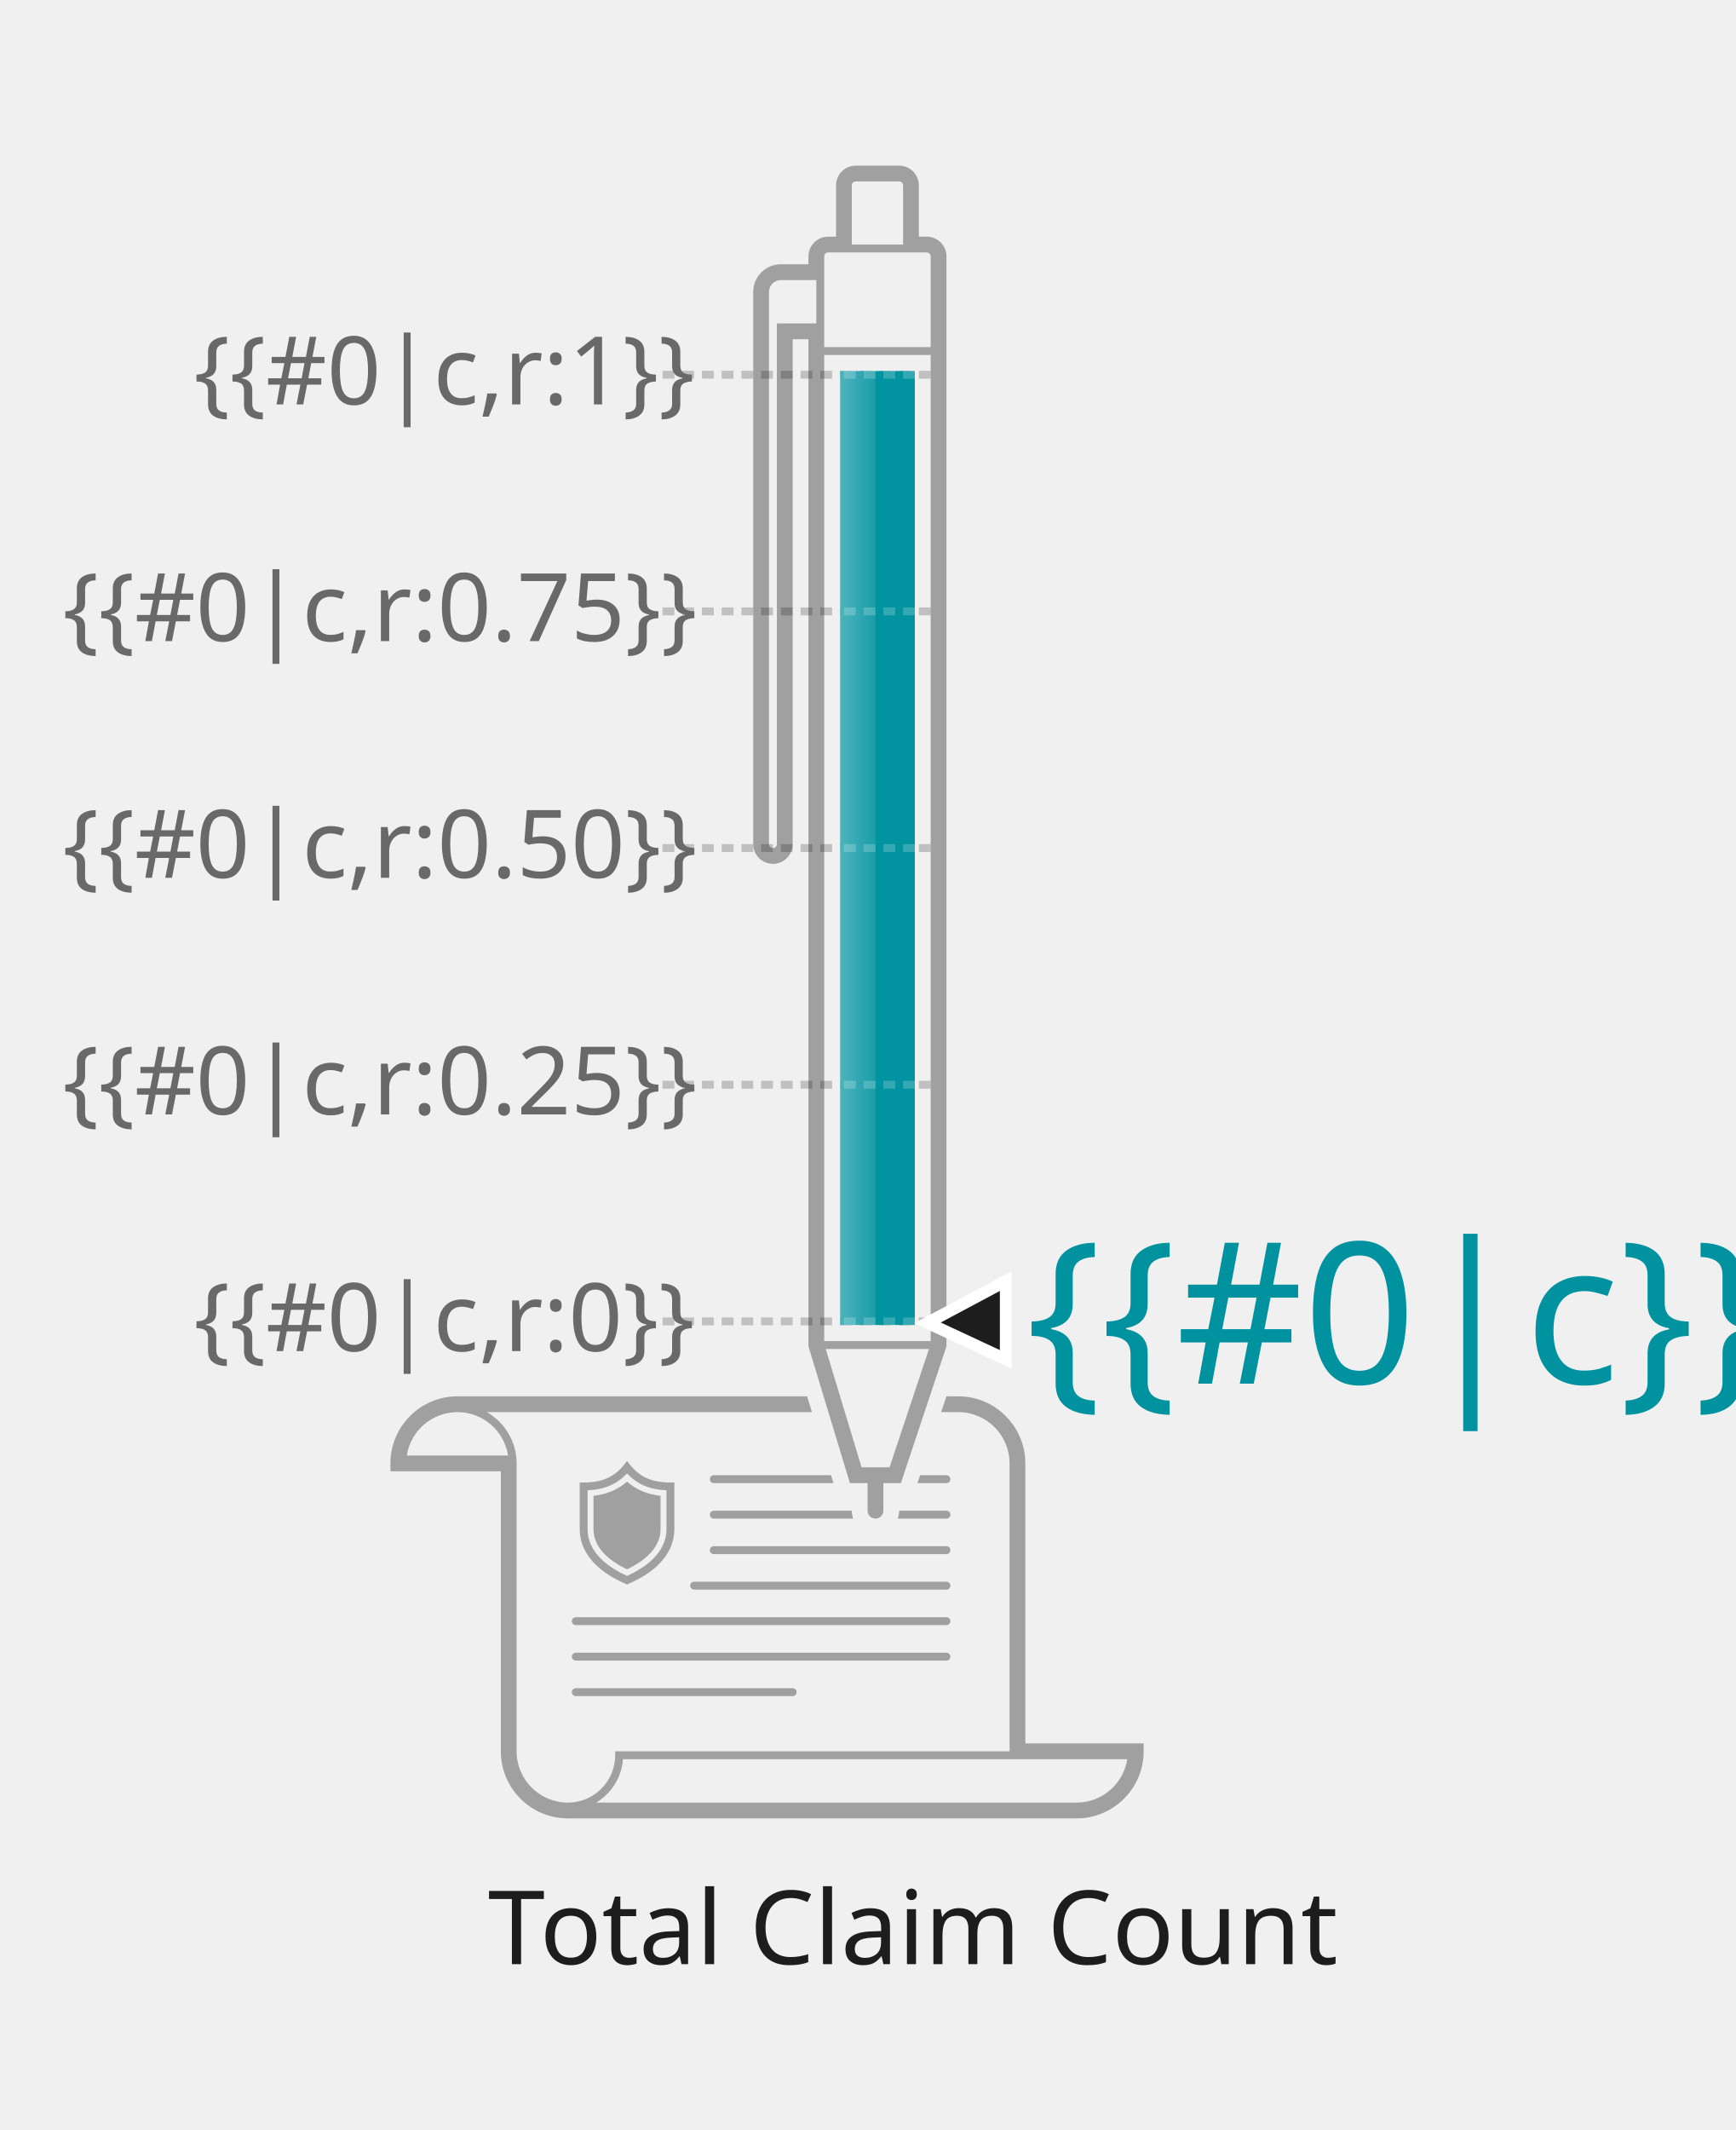
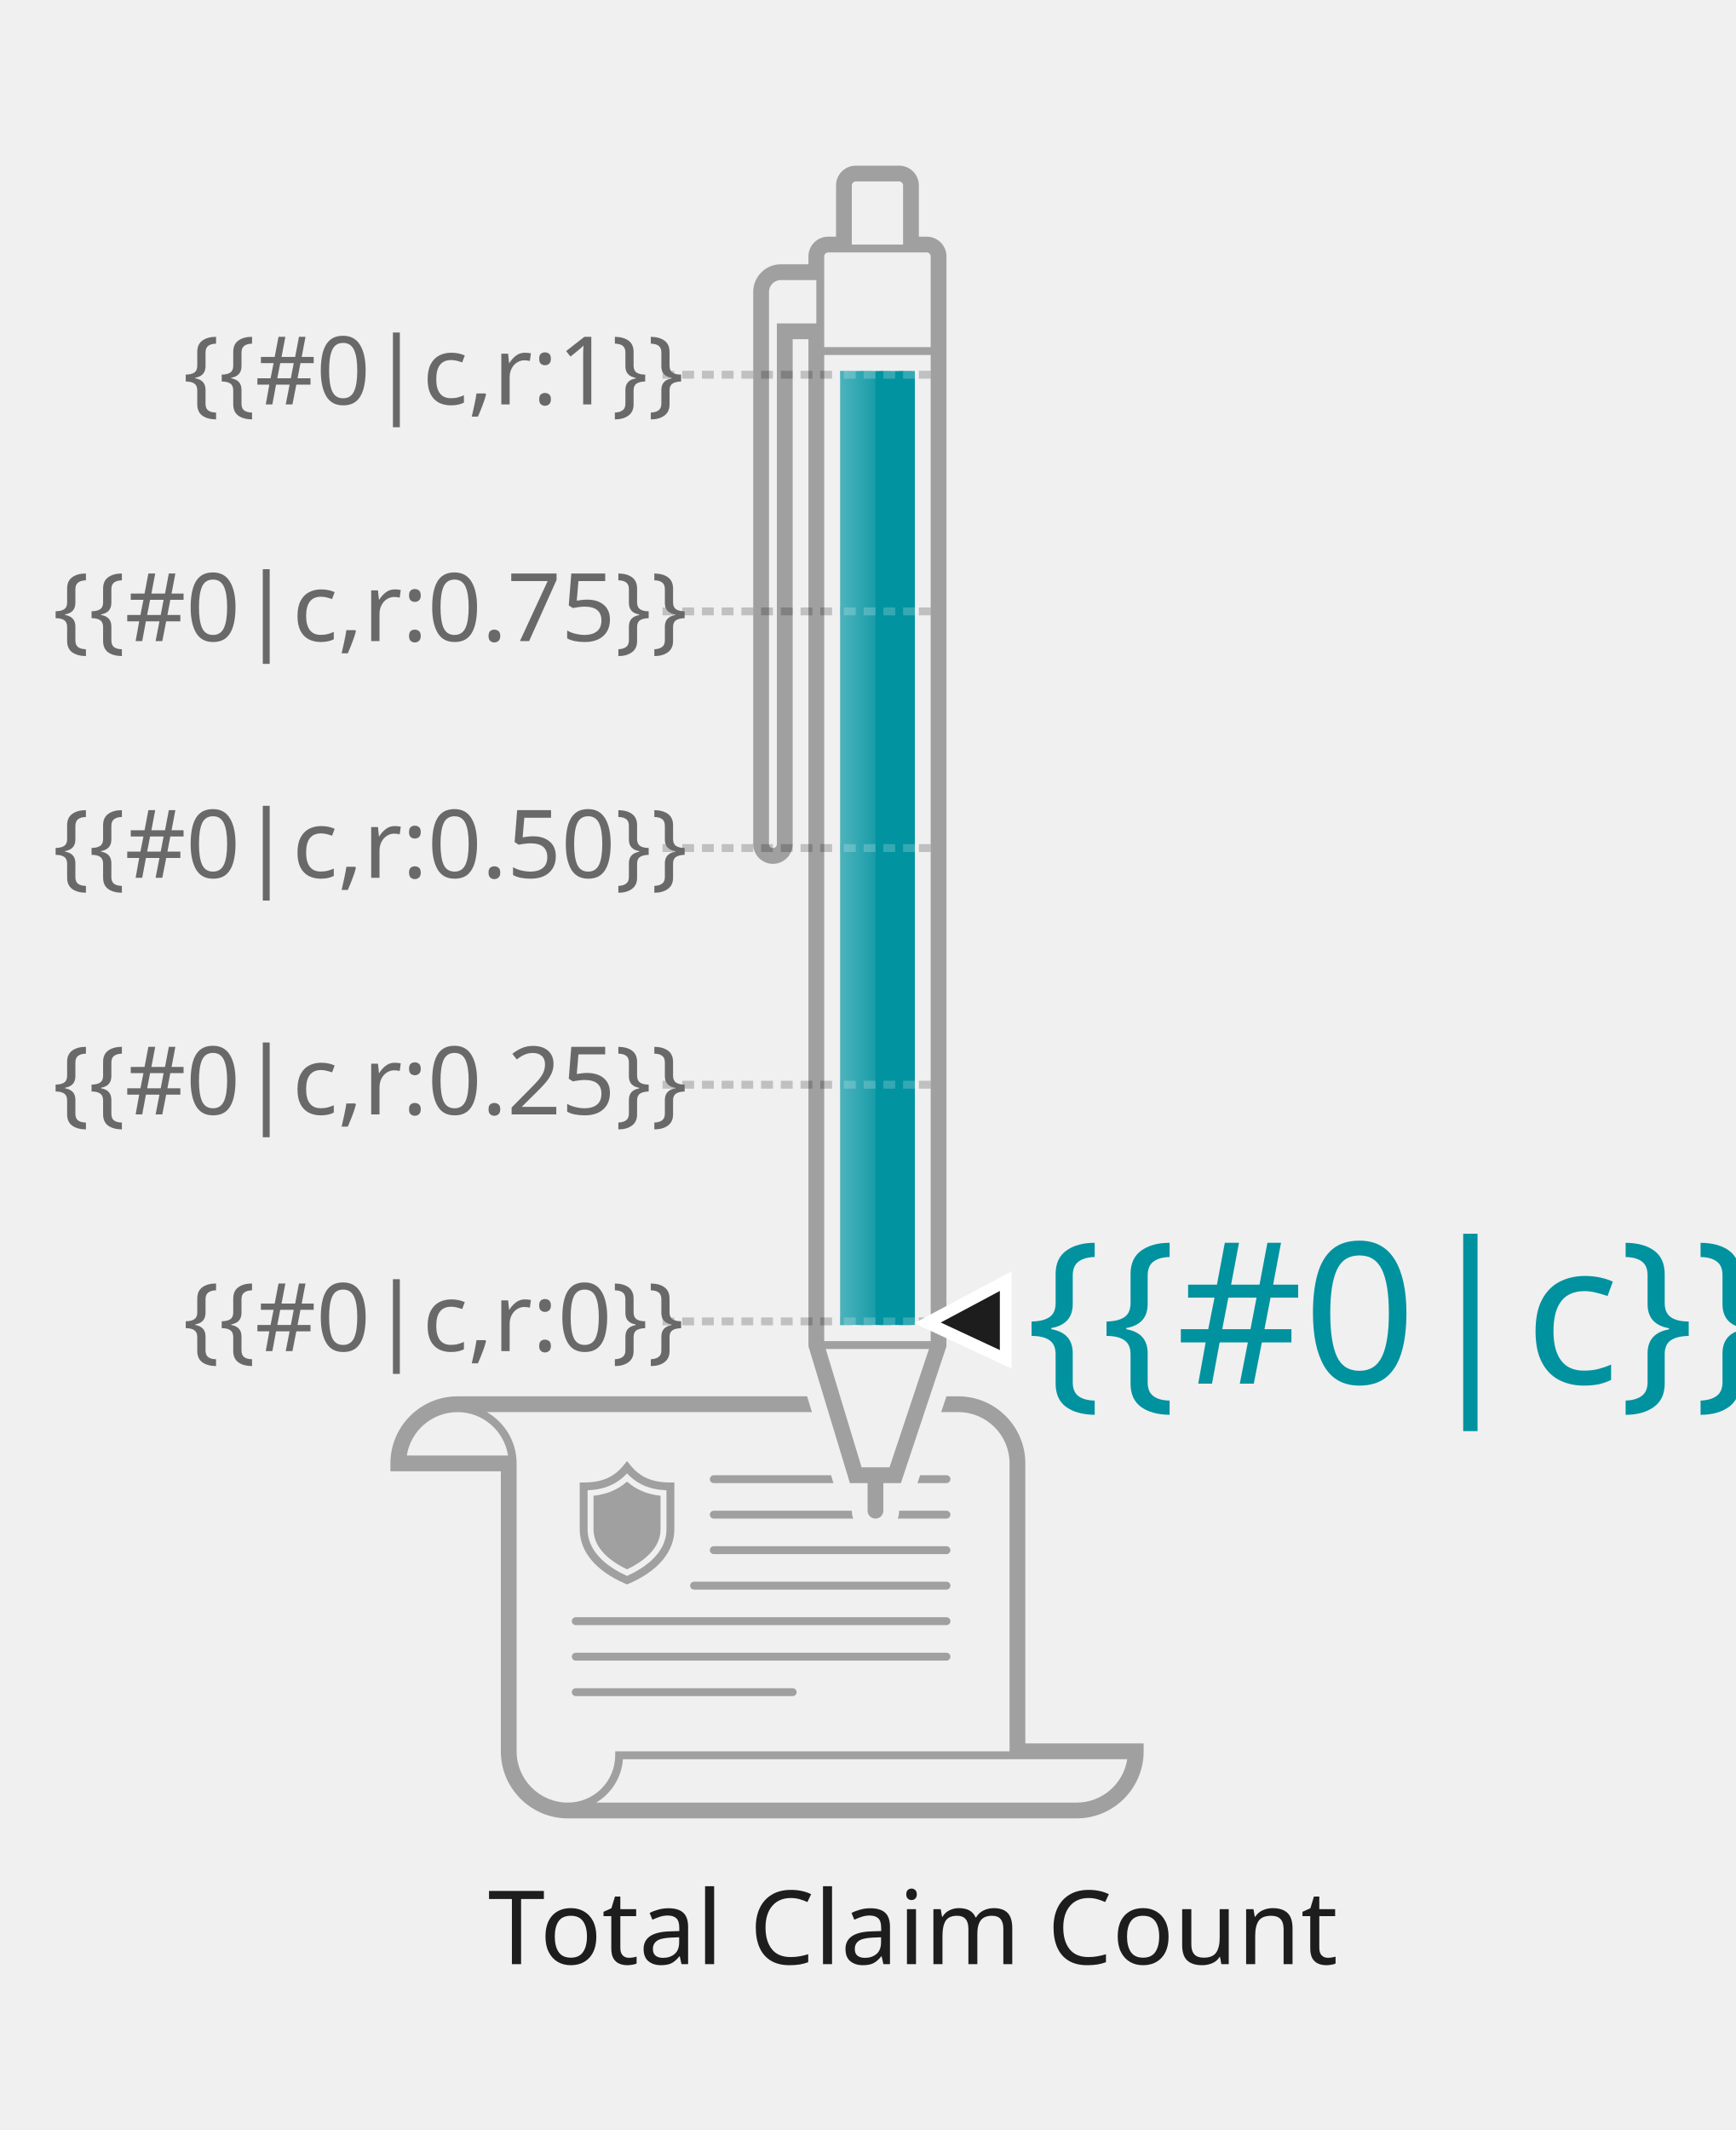
<svg xmlns="http://www.w3.org/2000/svg" version="1.1" id="TotalClaimCount_x5F_Gauge" x="0px" y="0px" viewBox="0 0 440 540" style="enable-background:new 0 0 440 540;" xml:space="preserve">
  <style type="text/css">
	.st0{fill:#1D1D1D;}
	.st1{font-family:'Roboto-Medium';}
	.st2{font-size:26px;}
	.st3{letter-spacing:-2;}
	.st4{fill:#A0A0A0;}
	.st5{opacity:0.2;}
	.st6{fill:none;stroke:#000000;stroke-width:2;stroke-miterlimit:10;stroke-dasharray:3,2;}
	.st7{filter:url(#Adobe_OpacityMaskFilter);}
	.st8{fill:#FFFFFF;}
- 	.st9{mask:url(#bar_00000161592663492348513600000002283397671603136161_);fill:#0293A0;}
+ 	.st9{mask:url(#bar_00000040560363217910107600000003278119749038055099_);fill:#0293A0;}
	.st10{fill:none;stroke:#FFFFFF;stroke-width:2;stroke-miterlimit:10;stroke-dasharray:3,2;}
- 	.st11{opacity:0.3;fill:url(#shine_00000077300178164213170200000014556173538526874559_);}
+ 	.st11{opacity:0.3;fill:url(#shine_00000082328216222177383720000013700644617851028918_);}
	.st12{fill:#696969;}
	.st13{font-family:'Roboto-Regular';}
	.st14{font-size:24px;}
	.st15{fill:none;}
	.st16{fill:#01929F;}
	.st17{font-family:'Roboto-Bold';}
	.st18{font-size:50px;}
</style>
  <g>
    <text transform="matrix(1 0 0 1 123.7432 497.9539)">
      <tspan x="0" y="0" class="st0 st1 st2 st3">T</tspan>
      <tspan x="13.14" y="0" class="st0 st1 st2">otal Claim Count</tspan>
    </text>
  </g>
  <g id="icon_00000049919425245807034810000003409910442294599853_">
    <path id="outlines" class="st4" d="M260,442v-71c0-9.37-7.63-17-17-17h-3.01l-1.33,4H243c7.17,0,13,5.83,13,13v73H156v1   c0,6.62-5.38,12-12,12c-7.17,0-13-5.83-13-13v-73c0-5.56-3.05-10.41-7.55-13h82.43l-1.21-4H116c-9.37,0-17,7.63-17,17v2h28v71   c0,9.37,7.63,17,17,17h129c9.37,0,17-7.63,17-17v-2H260z M128.83,369h-25.67c0.96-6.22,6.36-11,12.85-11   C122.49,358,127.86,362.78,128.83,369L128.83,369z M273,457H151.18c3.81-2.29,6.45-6.33,6.78-11h127.88   C284.88,452.22,279.49,457,273,457z" />
    <g id="lines">
      <path class="st4" d="M201,428h-55c-0.55,0-1,0.45-1,1s0.45,1,1,1h55c0.55,0,1-0.45,1-1S201.55,428,201,428z" />
      <path class="st4" d="M240,419h-94c-0.55,0-1,0.45-1,1s0.45,1,1,1h94c0.55,0,1-0.45,1-1S240.55,419,240,419z" />
      <path class="st4" d="M181,385h35.35c-0.22-0.63-0.35-1.3-0.35-2h-35c-0.55,0-1,0.45-1,1S180.45,385,181,385z" />
      <path class="st4" d="M181,376h30.34l-0.61-2H181c-0.55,0-1,0.45-1,1S180.45,376,181,376z" />
      <path class="st4" d="M240,401h-64c-0.55,0-1,0.45-1,1s0.45,1,1,1h64c0.55,0,1-0.45,1-1S240.55,401,240,401z" />
      <path class="st4" d="M240,383h-12c0,0.7-0.13,1.37-0.35,2H240c0.55,0,1-0.45,1-1S240.55,383,240,383z" />
      <path class="st4" d="M240,374h-6.68l-0.67,2H240c0.55,0,1-0.45,1-1S240.55,374,240,374z" />
      <path class="st4" d="M240,410h-94c-0.55,0-1,0.45-1,1s0.45,1,1,1h94c0.55,0,1-0.45,1-1S240.55,410,240,410z" />
      <path class="st4" d="M240,392h-59c-0.55,0-1,0.45-1,1s0.45,1,1,1h59c0.55,0,1-0.45,1-1S240.55,392,240,392z" />
    </g>
    <g id="shield">
      <path class="st4" d="M150.5,379.21v8.5c0,5.18,4.94,8.46,8.5,10.15c3.56-1.69,8.5-4.98,8.5-10.15v-8.5    c-3.4-0.37-6.18-1.54-8.5-3.59C156.68,377.66,153.9,378.83,150.5,379.21z" />
      <path class="st4" d="M159,401.69l-0.39-0.17c-7.48-3.22-11.61-8.12-11.61-13.82v-11.86h1c4.64,0,7.7-1.33,10.22-4.46l0.78-0.97    l0.78,0.97c2.52,3.13,5.58,4.46,10.22,4.46h1v11.86c0,5.69-4.12,10.6-11.61,13.82L159,401.69z M149,377.82v9.89    c0,6.32,6.09,10.06,10,11.81c3.91-1.75,10-5.49,10-11.81v-9.89c-4.27-0.18-7.43-1.53-10-4.29    C156.43,376.29,153.27,377.64,149,377.82z" />
    </g>
  </g>
  <path id="pen_00000099636461772795807190000003032315745353432460_" class="st4" d="M235,60h-2V47c0-2.76-2.24-5-5-5h-11  c-2.76,0-5,2.24-5,5v13h-2c-2.76,0-5,2.24-5,5v2h-7c-3.86,0-7,3.14-7,7v140c0,2.76,2.24,5,5,5s5-2.24,5-5V86h4v255.3l10.52,34.7H220  v7c0,1.1,0.9,2,2,2s2-0.9,2-2v-7h4.44L240,341.32V65C240,62.24,237.76,60,235,60z M217,46h11c0.55,0,1,0.45,1,1v15h-13V47  C216,46.45,216.45,46,217,46z M209,65c0-0.55,0.45-1,1-1h25c0.55,0,1,0.45,1,1v23h-27V65z M209,340V90h27v250H209z M197,82v132  c0,0.55-0.45,1-1,1s-1-0.45-1-1V74c0-1.65,1.35-3,3-3h9v11H197z M225.56,372h-7.08l-9.09-30h26.17L225.56,372z" />
  <g id="grid_lines" class="st5">
    <g>
      <line class="st6" x1="236" y1="335" x2="167" y2="335" />
    </g>
    <g>
      <line class="st6" x1="236" y1="275" x2="167" y2="275" />
    </g>
    <g>
      <line class="st6" x1="236" y1="215" x2="167" y2="215" />
    </g>
    <g>
      <line class="st6" x1="236" y1="155" x2="167" y2="155" />
    </g>
    <g>
      <line class="st6" x1="236" y1="95" x2="167" y2="95" />
    </g>
  </g>
  <g id="bar">
    <defs>
      <filter id="Adobe_OpacityMaskFilter" filterUnits="userSpaceOnUse" x="213" y="94" width="19" height="242">
        <feColorMatrix type="matrix" values="1 0 0 0 0  0 1 0 0 0  0 0 1 0 0  0 0 0 1 0" />
      </filter>
    </defs>
-     <mask maskUnits="userSpaceOnUse" x="213" y="94" width="19" height="242" id="bar_00000106868197976307150990000010145993857058494594_">
+     <mask maskUnits="userSpaceOnUse" x="213" y="94" width="19" height="242" id="bar_00000013881569442926684480000014686731906108027273_">
      <g id="mask" class="st7">
        <rect id="_x7B__x7B_sy:_x23_0_x2C_o:0.5_x3B_1_x7D__x7D_" x="213" y="94" class="st8" width="19" height="242" />
      </g>
    </mask>
-     <rect id="bar_00000159438346624292936920000007586214576285236120_" x="213" y="94" style="mask:url(#bar_00000106868197976307150990000010145993857058494594_);fill:#0293A0;" width="19" height="242" />
+     <rect id="bar_00000159438346624292936920000007586214576285236120_" x="213" y="94" style="mask:url(#bar_00000013881569442926684480000014686731906108027273_);fill:#0293A0;" width="19" height="242" />
    <g id="bar_grid_lines" class="st5">
      <line class="st10" x1="232" y1="335" x2="213" y2="335" />
      <line class="st10" x1="232" y1="275" x2="213" y2="275" />
      <line class="st10" x1="232" y1="215" x2="213" y2="215" />
      <line class="st10" x1="232" y1="155" x2="213" y2="155" />
      <line class="st10" x1="232" y1="95" x2="213" y2="95" />
    </g>
  </g>
-   <linearGradient id="shine_00000114055798810249132420000002402403095558538127_" gradientUnits="userSpaceOnUse" x1="213" y1="215" x2="222" y2="215">
+   <linearGradient id="shine_00000135655714124052474010000011084492668624650377_" gradientUnits="userSpaceOnUse" x1="213" y1="215" x2="222" y2="215">
    <stop offset="0" style="stop-color:#FFFFFF" />
    <stop offset="1" style="stop-color:#FFFFFF;stop-opacity:0.3" />
  </linearGradient>
-   <rect id="shine_00000091008309965269043600000012869153302409665163_" x="213" y="94" style="opacity:0.3;fill:url(#shine_00000114055798810249132420000002402403095558538127_);" width="9" height="242" />
+   <rect id="shine_00000091008309965269043600000012869153302409665163_" x="213" y="94" style="opacity:0.3;fill:url(#shine_00000135655714124052474010000011084492668624650377_);" width="9" height="242" />
  <g id="_x7B__x7B_ta:right_x7D__x7D__00000113344909002482184270000016656346354731004856_">
-     <text transform="matrix(1 0 0 1 49.1602 342.5313)" class="st12 st13 st14">{{#0|c,r:0}}</text>
+     <text transform="matrix(1 0 0 1 46.4297 342.5313)" class="st12 st13 st14">{{#0|c,r:0}}</text>
  </g>
  <g id="_x7B__x7B_ta:right_x7D__x7D__00000178906302358415421310000009057712063982966198_">
-     <text transform="matrix(1 0 0 1 15.8906 282.5313)" class="st12 st13 st14">{{#0|c,r:0.25}}</text>
+     <text transform="matrix(1 0 0 1 13.4297 282.5313)" class="st12 st13 st14">{{#0|c,r:0.25}}</text>
  </g>
  <g id="_x7B__x7B_ta:right_x7D__x7D_">
-     <text transform="matrix(1 0 0 1 15.8906 222.5313)" class="st12 st13 st14">{{#0|c,r:0.50}}</text>
+     <text transform="matrix(1 0 0 1 13.4297 222.5313)" class="st12 st13 st14">{{#0|c,r:0.50}}</text>
  </g>
  <g id="_x7B__x7B_ta:right_x7D__x7D__00000066490898054093472340000007251889125538510738_">
-     <text transform="matrix(1 0 0 1 15.8906 162.5313)" class="st12 st13 st14">{{#0|c,r:0.75}}</text>
+     <text transform="matrix(1 0 0 1 13.4297 162.5313)" class="st12 st13 st14">{{#0|c,r:0.75}}</text>
  </g>
  <g id="_x7B__x7B_ta:right_x7D__x7D__00000125599944747590540470000017641653487504880823_">
-     <text transform="matrix(1 0 0 1 49.1602 102.5313)" class="st12 st13 st14">{{#0|c,r:1}}</text>
+     <text transform="matrix(1 0 0 1 46.4297 102.5313)" class="st12 st13 st14">{{#0|c,r:1}}</text>
  </g>
  <g id="_x7B__x7B_py:_x23_0_x2C_g:valuePath_x2C_o:0_x3B_0.5_x7D__x7D_">
    <rect id="spacer" x="236.54" y="308.28" class="st15" width="190" height="54" />
    <g>
      <text transform="matrix(1 0 0 1 260.1788 350.7783)" class="st16 st17 st18">{{#0|c}}</text>
    </g>
    <polygon class="st8" points="255.07,323.06 252.13,324.63 237.13,332.63 231.83,335.46 233.64,336.3 237.27,338 252.27,345    255.12,346.33 256.54,346.99 256.54,322.28  " />
    <g>
      <polygon class="st0" points="253.54,342.28 238.54,335.28 253.54,327.28   " />
    </g>
  </g>
  <line id="_x7B__x7B_valuePath_x7D__x7D_" class="st15" x1="232" y1="336" x2="232" y2="94" />
</svg>
